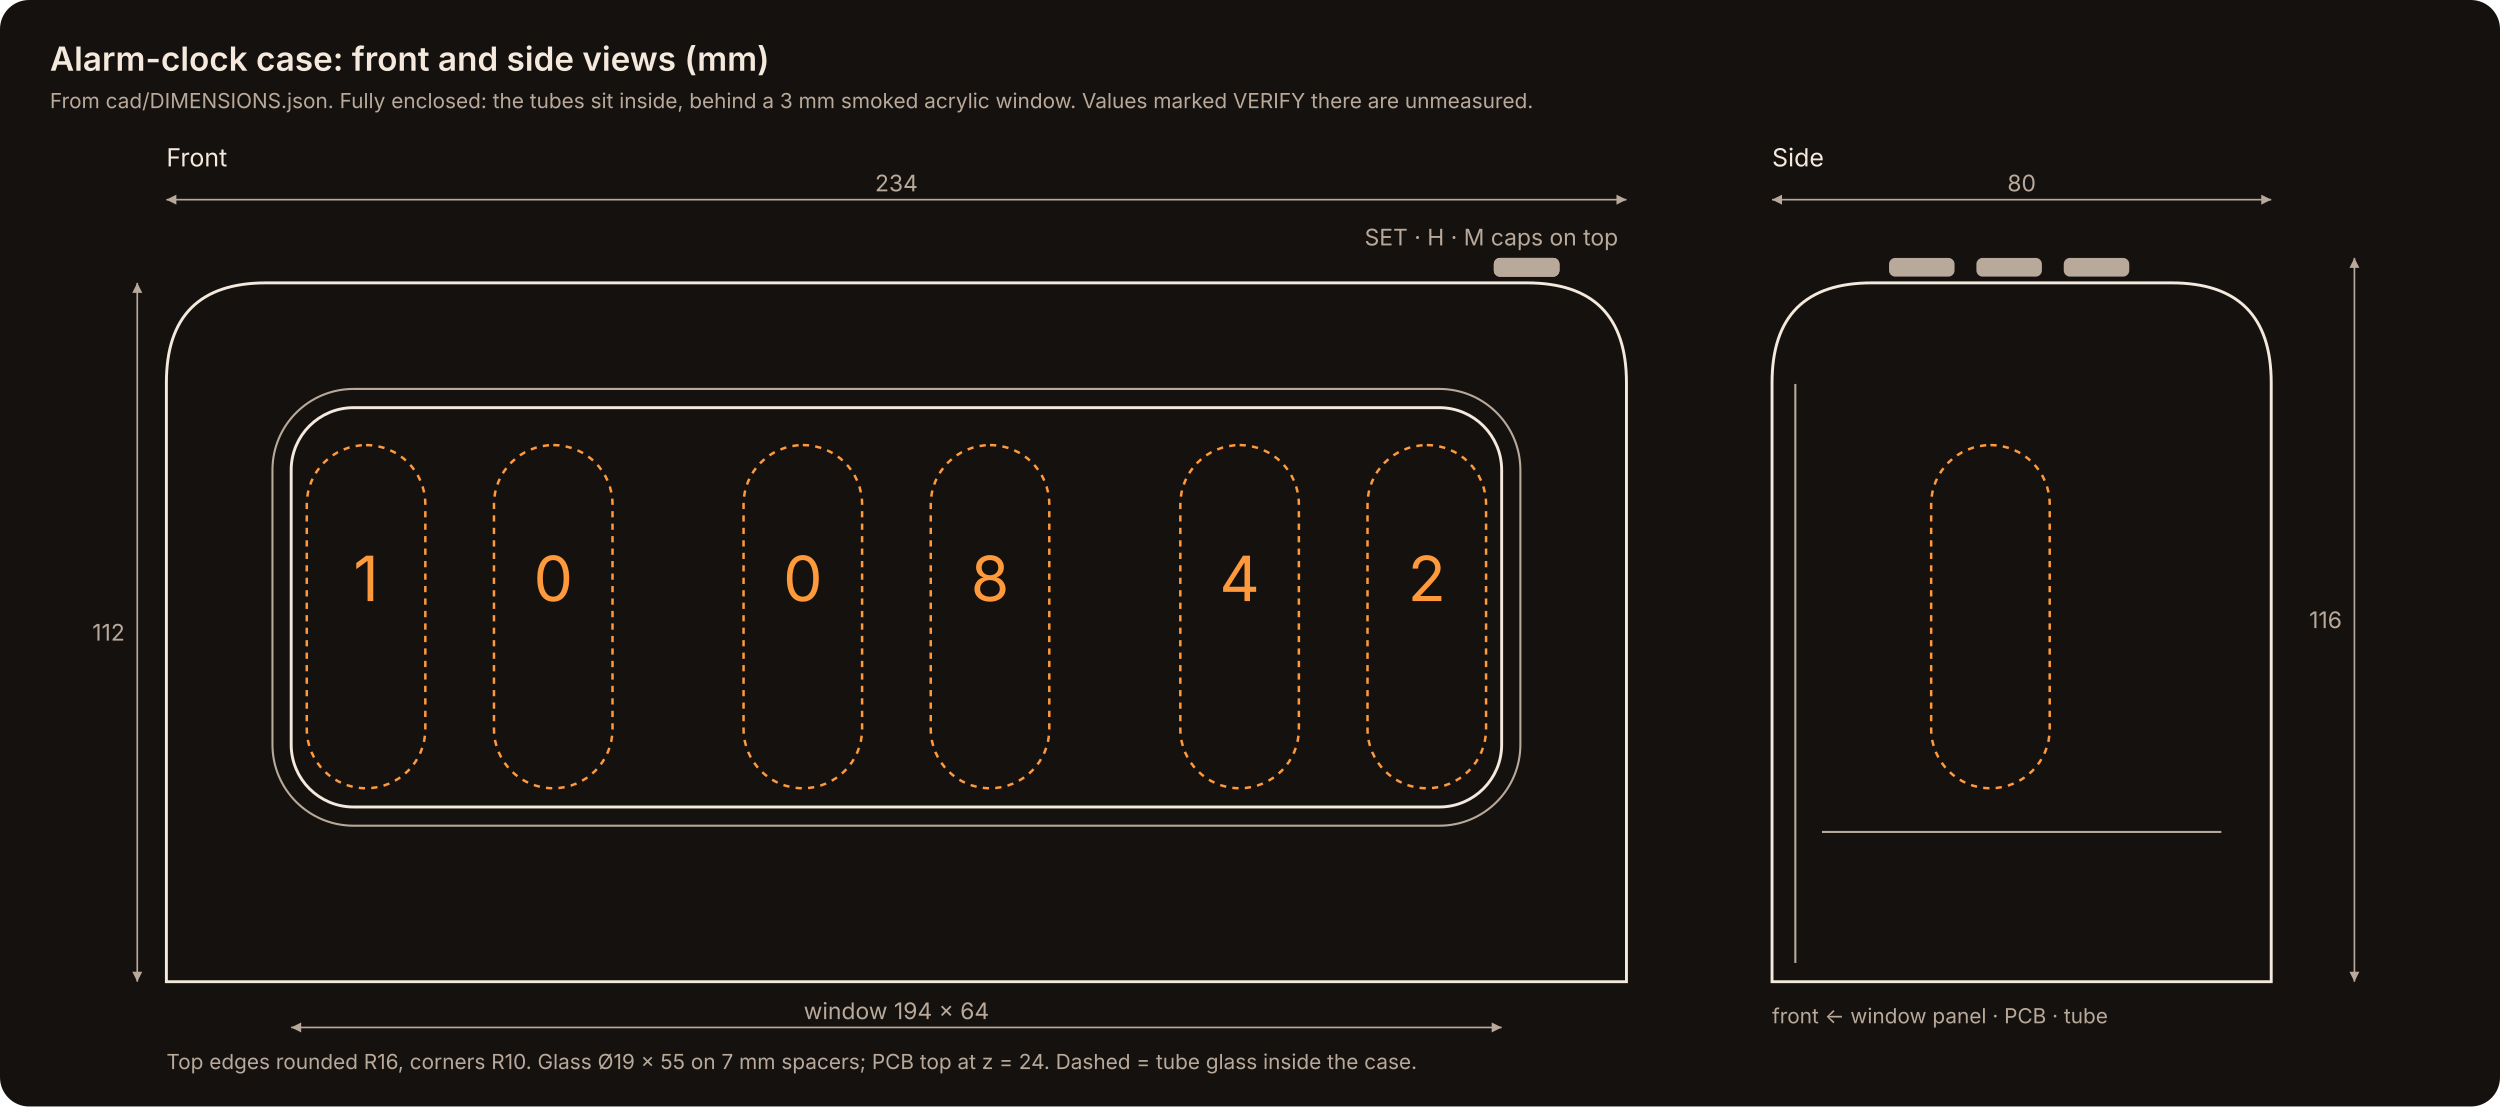
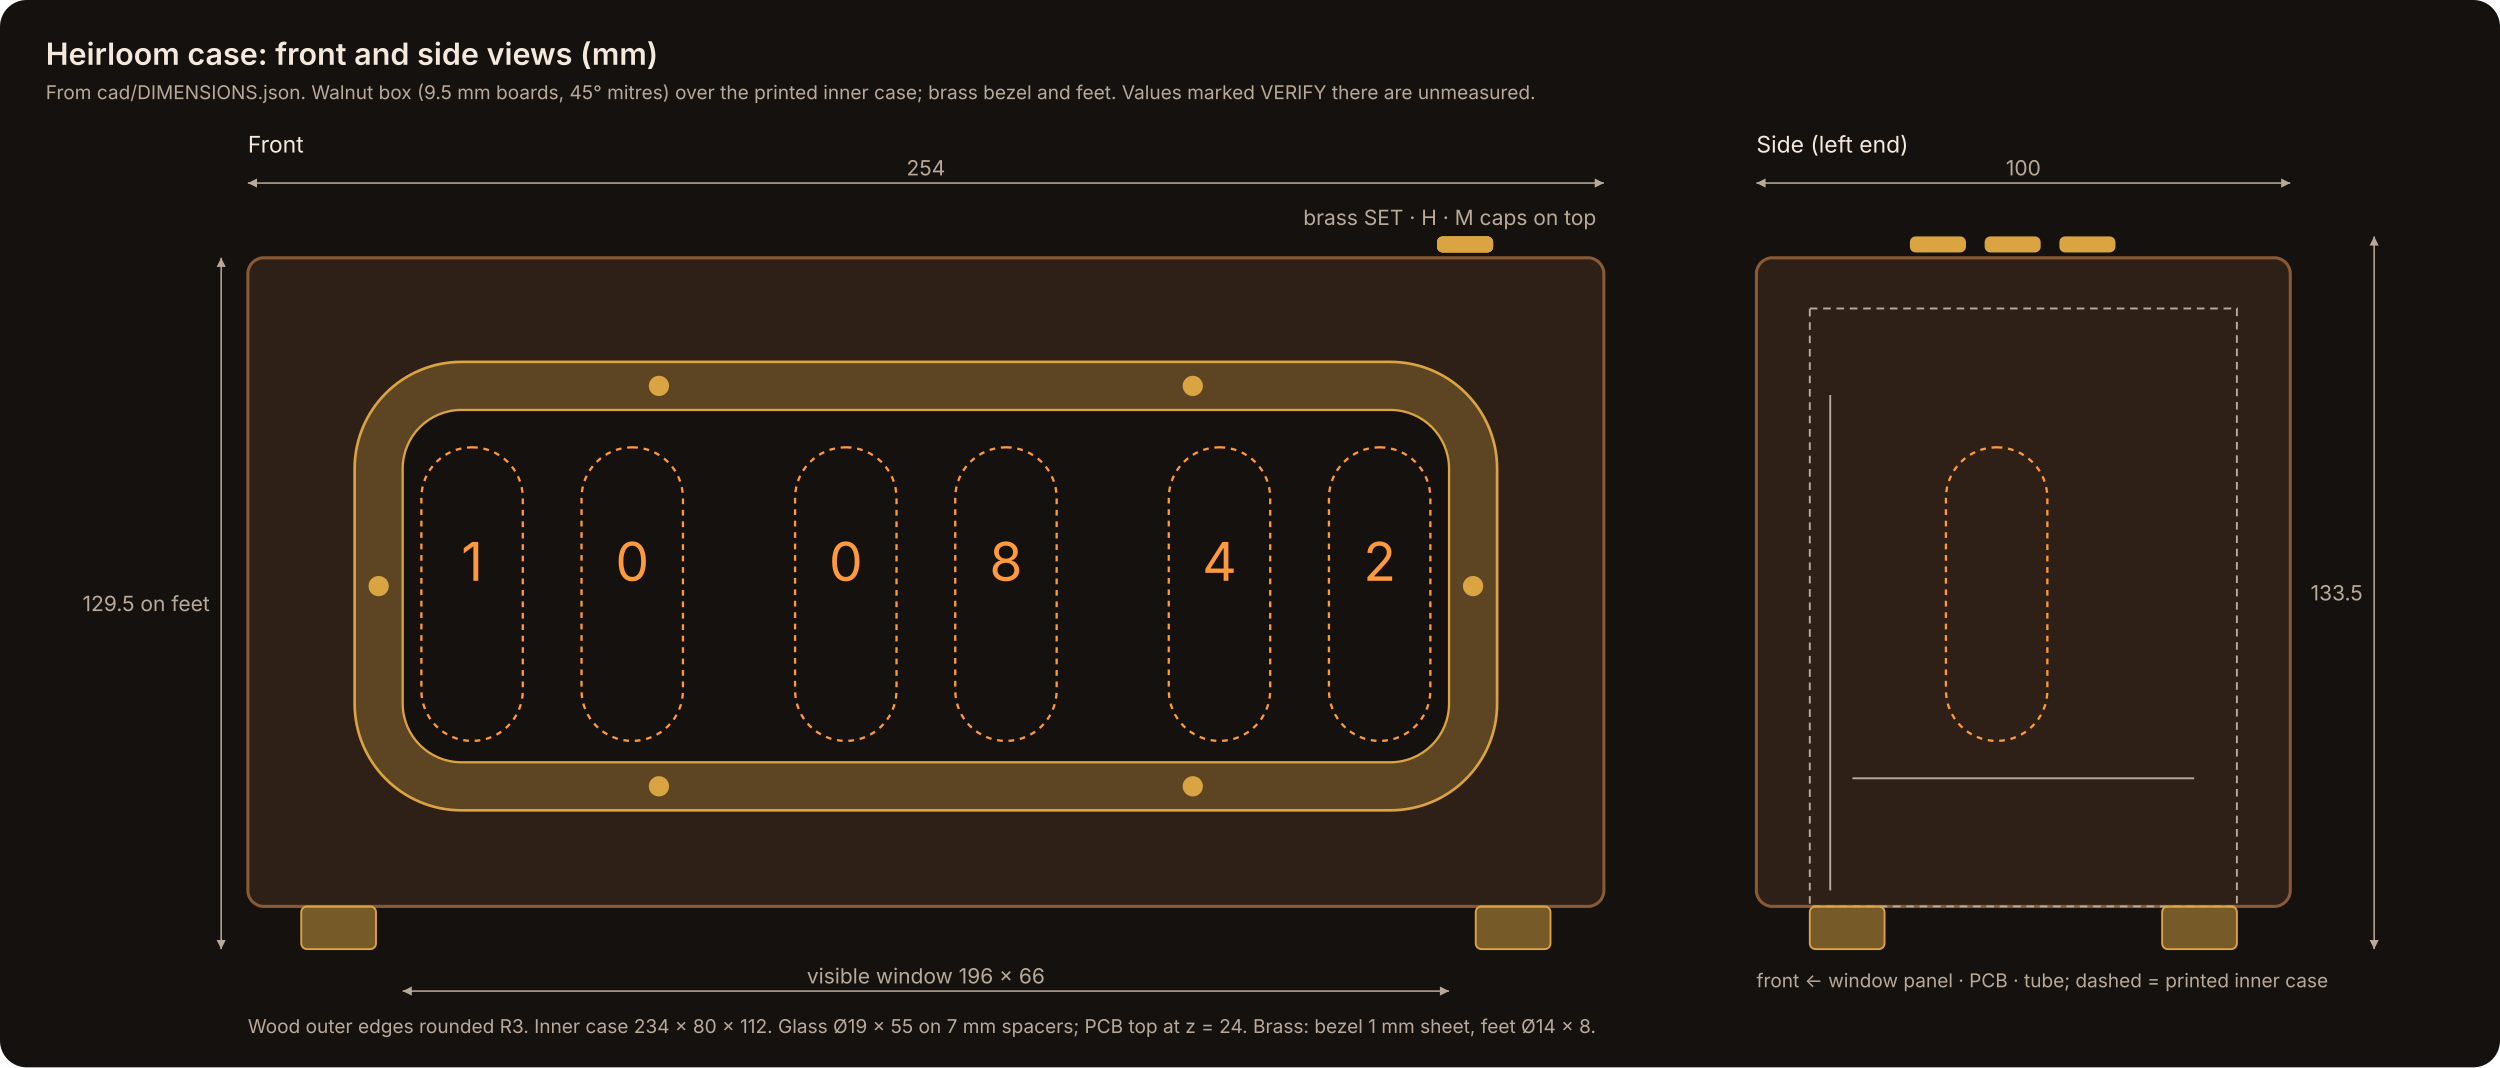
- <svg xmlns="http://www.w3.org/2000/svg" viewBox="0 0 1202.0 532.0" font-family="system-ui,-apple-system,Segoe UI,sans-serif">
+ <svg xmlns="http://www.w3.org/2000/svg" viewBox="0 0 1311.2 559.8" font-family="system-ui,-apple-system,Segoe UI,sans-serif">
  <style>
.o{fill:none;stroke:#f4e9dc;stroke-width:1.4}.t{fill:none;stroke:#ff9a3c;stroke-width:1.2}.h{fill:none;stroke:#b9a99a;stroke-width:1}
.d{stroke:#b9a99a;stroke-width:.8;fill:none}.dt{fill:#b9a99a;font-size:11px}.lb{fill:#f4e9dc;font-size:12px}.ti{fill:#f4e9dc;font-size:16px;font-weight:600}
.sm{fill:#b9a99a;font-size:10px}
</style>
  <defs>
    <marker id="ar" viewBox="0 0 10 10" refX="10" refY="5" markerWidth="6" markerHeight="6" orient="auto-start-reverse">
      <path d="M0,0 L10,5 L0,10 z" fill="#b9a99a" />
    </marker>
  </defs>
-   <rect width="1202.0" height="532.0" rx="14" fill="#14110f" />
-   <text class="ti" x="24" y="34">Alarm-clock case: front and side views (mm)</text>
-   <text class="sm" x="24" y="52">From cad/DIMENSIONS.json. Fully enclosed: the tubes sit inside, behind a 3 mm smoked acrylic window. Values marked VERIFY there are unmeasured.</text>
-   <text class="lb" x="80" y="80">Front</text>
-   <path class="o" d="M80 472.0 V184.0 Q80 136.0 128.0 136.0 H734.0 Q782.0 136.0 782.0 184.0 V472.0 Z" />
-   <rect class="h" x="131.0" y="187.0" width="600.0" height="210.0" rx="39.0" />
-   <rect class="o" x="140.0" y="196.0" width="582.0" height="192.0" rx="30.0" />
-   <rect class="t" x="147.5" y="214.0" width="57.0" height="165.0" rx="28.5" stroke-dasharray="3 3" />
-   <text x="176.0" y="289.0" fill="#ff9a3c" font-size="30" text-anchor="middle">1</text>
-   <rect class="t" x="237.5" y="214.0" width="57.0" height="165.0" rx="28.5" stroke-dasharray="3 3" />
-   <text x="266.0" y="289.0" fill="#ff9a3c" font-size="30" text-anchor="middle">0</text>
-   <rect class="t" x="357.5" y="214.0" width="57.0" height="165.0" rx="28.5" stroke-dasharray="3 3" />
-   <text x="386.0" y="289.0" fill="#ff9a3c" font-size="30" text-anchor="middle">0</text>
-   <rect class="t" x="447.5" y="214.0" width="57.0" height="165.0" rx="28.5" stroke-dasharray="3 3" />
-   <text x="476.0" y="289.0" fill="#ff9a3c" font-size="30" text-anchor="middle">8</text>
-   <rect class="t" x="567.5" y="214.0" width="57.0" height="165.0" rx="28.5" stroke-dasharray="3 3" />
-   <text x="596.0" y="289.0" fill="#ff9a3c" font-size="30" text-anchor="middle">4</text>
-   <rect class="t" x="657.5" y="214.0" width="57.0" height="165.0" rx="28.5" stroke-dasharray="3 3" />
-   <text x="686.0" y="289.0" fill="#ff9a3c" font-size="30" text-anchor="middle">2</text>
-   <rect x="718.25" y="124.0" width="31.5" height="9.0" rx="3" fill="#b9a99a" />
-   <rect x="718.25" y="124.0" width="31.5" height="9.0" rx="3" fill="#b9a99a" />
-   <rect x="718.25" y="124.0" width="31.5" height="9.0" rx="3" fill="#b9a99a" />
-   <line class="d" x1="80" y1="96" x2="782.0" y2="96" marker-start="url(#ar)" marker-end="url(#ar)" />
-   <text class="dt" x="431.0" y="92" text-anchor="middle">234</text>
-   <line class="d" x1="66" y1="136.0" x2="66" y2="472.0" marker-start="url(#ar)" marker-end="url(#ar)" />
-   <text class="dt" x="60" y="308.0" text-anchor="end">112</text>
-   <line class="d" x1="140.0" y1="494.0" x2="722.0" y2="494.0" marker-start="url(#ar)" marker-end="url(#ar)" />
-   <text class="dt" x="431.0" y="490.0" text-anchor="middle">window 194 × 64</text>
-   <text class="dt" x="778.0" y="118.0" text-anchor="end">SET · H · M caps on top</text>
-   <text class="lb" x="852.0" y="80">Side</text>
-   <path class="o" d="M852.0 472.0 V184.0 Q852.0 136.0 900.0 136.0 H1044.0 Q1092.0 136.0 1092.0 184.0 V472.0 Z" />
-   <rect x="908.25" y="124.0" width="31.5" height="9.0" rx="3" fill="#b9a99a" />
-   <rect x="950.25" y="124.0" width="31.5" height="9.0" rx="3" fill="#b9a99a" />
-   <rect x="992.25" y="124.0" width="31.5" height="9.0" rx="3" fill="#b9a99a" />
-   <rect class="t" x="928.5" y="214.0" width="57.0" height="165.0" rx="28.5" stroke-dasharray="3 3" />
-   <line class="h" x1="876.0" y1="400.0" x2="1068.0" y2="400.0" stroke-width="3" />
-   <line class="h" x1="863.2" y1="463.0" x2="863.2" y2="184.6" stroke-width="3" stroke="#8a6a50" />
-   <line class="d" x1="852.0" y1="96" x2="1092.0" y2="96" marker-start="url(#ar)" marker-end="url(#ar)" />
-   <text class="dt" x="972.0" y="92" text-anchor="middle">80</text>
-   <line class="d" x1="1132.0" y1="124.0" x2="1132.0" y2="472.0" marker-start="url(#ar)" marker-end="url(#ar)" />
-   <text class="dt" x="1126.0" y="302.0" text-anchor="end">116</text>
-   <text class="sm" x="852.0" y="492.0">front ←  window panel · PCB · tube</text>
-   <text class="sm" x="80" y="514.0">Top edges rounded R16, corners R10. Glass Ø19 × 55 on 7 mm spacers; PCB top at z = 24. Dashed = tube glass inside the case.</text>
+   <rect width="1311.2" height="559.8" rx="14" fill="#14110f" />
+   <text class="ti" x="24" y="34">Heirloom case: front and side views (mm)</text>
+   <text class="sm" x="24" y="52">From cad/DIMENSIONS.json. Walnut box (9.5 mm boards, 45° mitres) over the printed inner case; brass bezel and feet. Values marked VERIFY there are unmeasured.</text>
+   <text class="lb" x="130" y="80">Front</text>
+   <rect x="130.0" y="135.2" width="711.2" height="340.2" rx="8.4" fill="#8a5a36" fill-opacity=".22" stroke="#8a5a36" stroke-width="1.6" />
+   <rect x="158.0" y="475.4" width="39.2" height="22.4" rx="3" fill="#d9a441" fill-opacity=".5" stroke="#d9a441" />
+   <rect x="774.0" y="475.4" width="39.2" height="22.4" rx="3" fill="#d9a441" fill-opacity=".5" stroke="#d9a441" />
+   <rect x="186.0" y="189.8" width="599.2" height="235.2" rx="56.0" fill="#d9a441" fill-opacity=".28" stroke="#d9a441" stroke-width="1.4" />
+   <rect x="211.2" y="215.0" width="548.8" height="184.8" rx="30.8" fill="#14110f" stroke="#d9a441" stroke-width="1.2" />
+   <circle cx="198.6" cy="307.4" r="5.32" fill="#d9a441" />
+   <circle cx="772.6" cy="307.4" r="5.32" fill="#d9a441" />
+   <circle cx="345.6" cy="202.4" r="5.32" fill="#d9a441" />
+   <circle cx="625.6" cy="202.4" r="5.32" fill="#d9a441" />
+   <circle cx="345.6" cy="412.4" r="5.32" fill="#d9a441" />
+   <circle cx="625.6" cy="412.4" r="5.32" fill="#d9a441" />
+   <rect class="t" x="221.0" y="234.6" width="53.2" height="154.0" rx="26.6" stroke-dasharray="3 3" />
+   <text x="247.6" y="304.6" fill="#ff9a3c" font-size="28" text-anchor="middle">1</text>
+   <rect class="t" x="305.0" y="234.6" width="53.2" height="154.0" rx="26.6" stroke-dasharray="3 3" />
+   <text x="331.6" y="304.6" fill="#ff9a3c" font-size="28" text-anchor="middle">0</text>
+   <rect class="t" x="417.0" y="234.6" width="53.2" height="154.0" rx="26.6" stroke-dasharray="3 3" />
+   <text x="443.6" y="304.6" fill="#ff9a3c" font-size="28" text-anchor="middle">0</text>
+   <rect class="t" x="501.0" y="234.6" width="53.2" height="154.0" rx="26.6" stroke-dasharray="3 3" />
+   <text x="527.6" y="304.6" fill="#ff9a3c" font-size="28" text-anchor="middle">8</text>
+   <rect class="t" x="613.0" y="234.6" width="53.2" height="154.0" rx="26.6" stroke-dasharray="3 3" />
+   <text x="639.6" y="304.6" fill="#ff9a3c" font-size="28" text-anchor="middle">4</text>
+   <rect class="t" x="697.0" y="234.6" width="53.2" height="154.0" rx="26.6" stroke-dasharray="3 3" />
+   <text x="723.6" y="304.6" fill="#ff9a3c" font-size="28" text-anchor="middle">2</text>
+   <rect x="753.7" y="124.0" width="29.4" height="8.4" rx="3" fill="#d9a441" />
+   <rect x="753.7" y="124.0" width="29.4" height="8.4" rx="3" fill="#d9a441" />
+   <rect x="753.7" y="124.0" width="29.4" height="8.4" rx="3" fill="#d9a441" />
+   <line class="d" x1="130.0" y1="96" x2="841.2" y2="96" marker-start="url(#ar)" marker-end="url(#ar)" />
+   <text class="dt" x="485.6" y="92" text-anchor="middle">254</text>
+   <line class="d" x1="116.0" y1="135.2" x2="116.0" y2="497.8" marker-start="url(#ar)" marker-end="url(#ar)" />
+   <text class="dt" x="110.0" y="320.5" text-anchor="end">129.5 on feet</text>
+   <line class="d" x1="211.2" y1="519.8" x2="760.0" y2="519.8" marker-start="url(#ar)" marker-end="url(#ar)" />
+   <text class="dt" x="485.6" y="515.8" text-anchor="middle">visible window 196 × 66</text>
+   <text class="dt" x="837.2" y="118.0" text-anchor="end">brass SET · H · M caps on top</text>
+   <text class="lb" x="921.2" y="80">Side (left end)</text>
+   <rect x="921.2" y="135.2" width="280.0" height="340.2" rx="8.4" fill="#8a5a36" fill-opacity=".22" stroke="#8a5a36" stroke-width="1.6" />
+   <rect class="h" x="949.2" y="161.8" width="224.0" height="313.6" stroke-dasharray="4 3" />
+   <rect x="949.2" y="475.4" width="39.2" height="22.4" rx="3" fill="#d9a441" fill-opacity=".5" stroke="#d9a441" />
+   <rect x="1134.0" y="475.4" width="39.2" height="22.4" rx="3" fill="#d9a441" fill-opacity=".5" stroke="#d9a441" />
+   <rect x="1001.7" y="124.0" width="29.4" height="8.4" rx="3" fill="#d9a441" />
+   <rect x="1040.9" y="124.0" width="29.4" height="8.4" rx="3" fill="#d9a441" />
+   <rect x="1080.1" y="124.0" width="29.4" height="8.4" rx="3" fill="#d9a441" />
+   <rect class="t" x="1020.6" y="234.6" width="53.2" height="154.0" rx="26.6" stroke-dasharray="3 3" />
+   <line class="h" x1="971.6" y1="408.2" x2="1150.8" y2="408.2" stroke-width="3" />
+   <line class="h" x1="959.92" y1="467.0" x2="959.92" y2="207.16" stroke-width="3" stroke="#8a6a50" />
+   <line class="d" x1="921.2" y1="96" x2="1201.2" y2="96" marker-start="url(#ar)" marker-end="url(#ar)" />
+   <text class="dt" x="1061.2" y="92" text-anchor="middle">100</text>
+   <line class="d" x1="1245.2" y1="124.0" x2="1245.2" y2="497.8" marker-start="url(#ar)" marker-end="url(#ar)" />
+   <text class="dt" x="1239.2" y="314.9" text-anchor="end">133.5</text>
+   <text class="sm" x="921.2" y="517.8">front ←  window panel · PCB · tube; dashed = printed inner case</text>
+   <text class="sm" x="130" y="541.8">Wood outer edges rounded R3. Inner case 234 × 80 × 112. Glass Ø19 × 55 on 7 mm spacers; PCB top at z = 24. Brass: bezel 1 mm sheet, feet Ø14 × 8.</text>
</svg>
